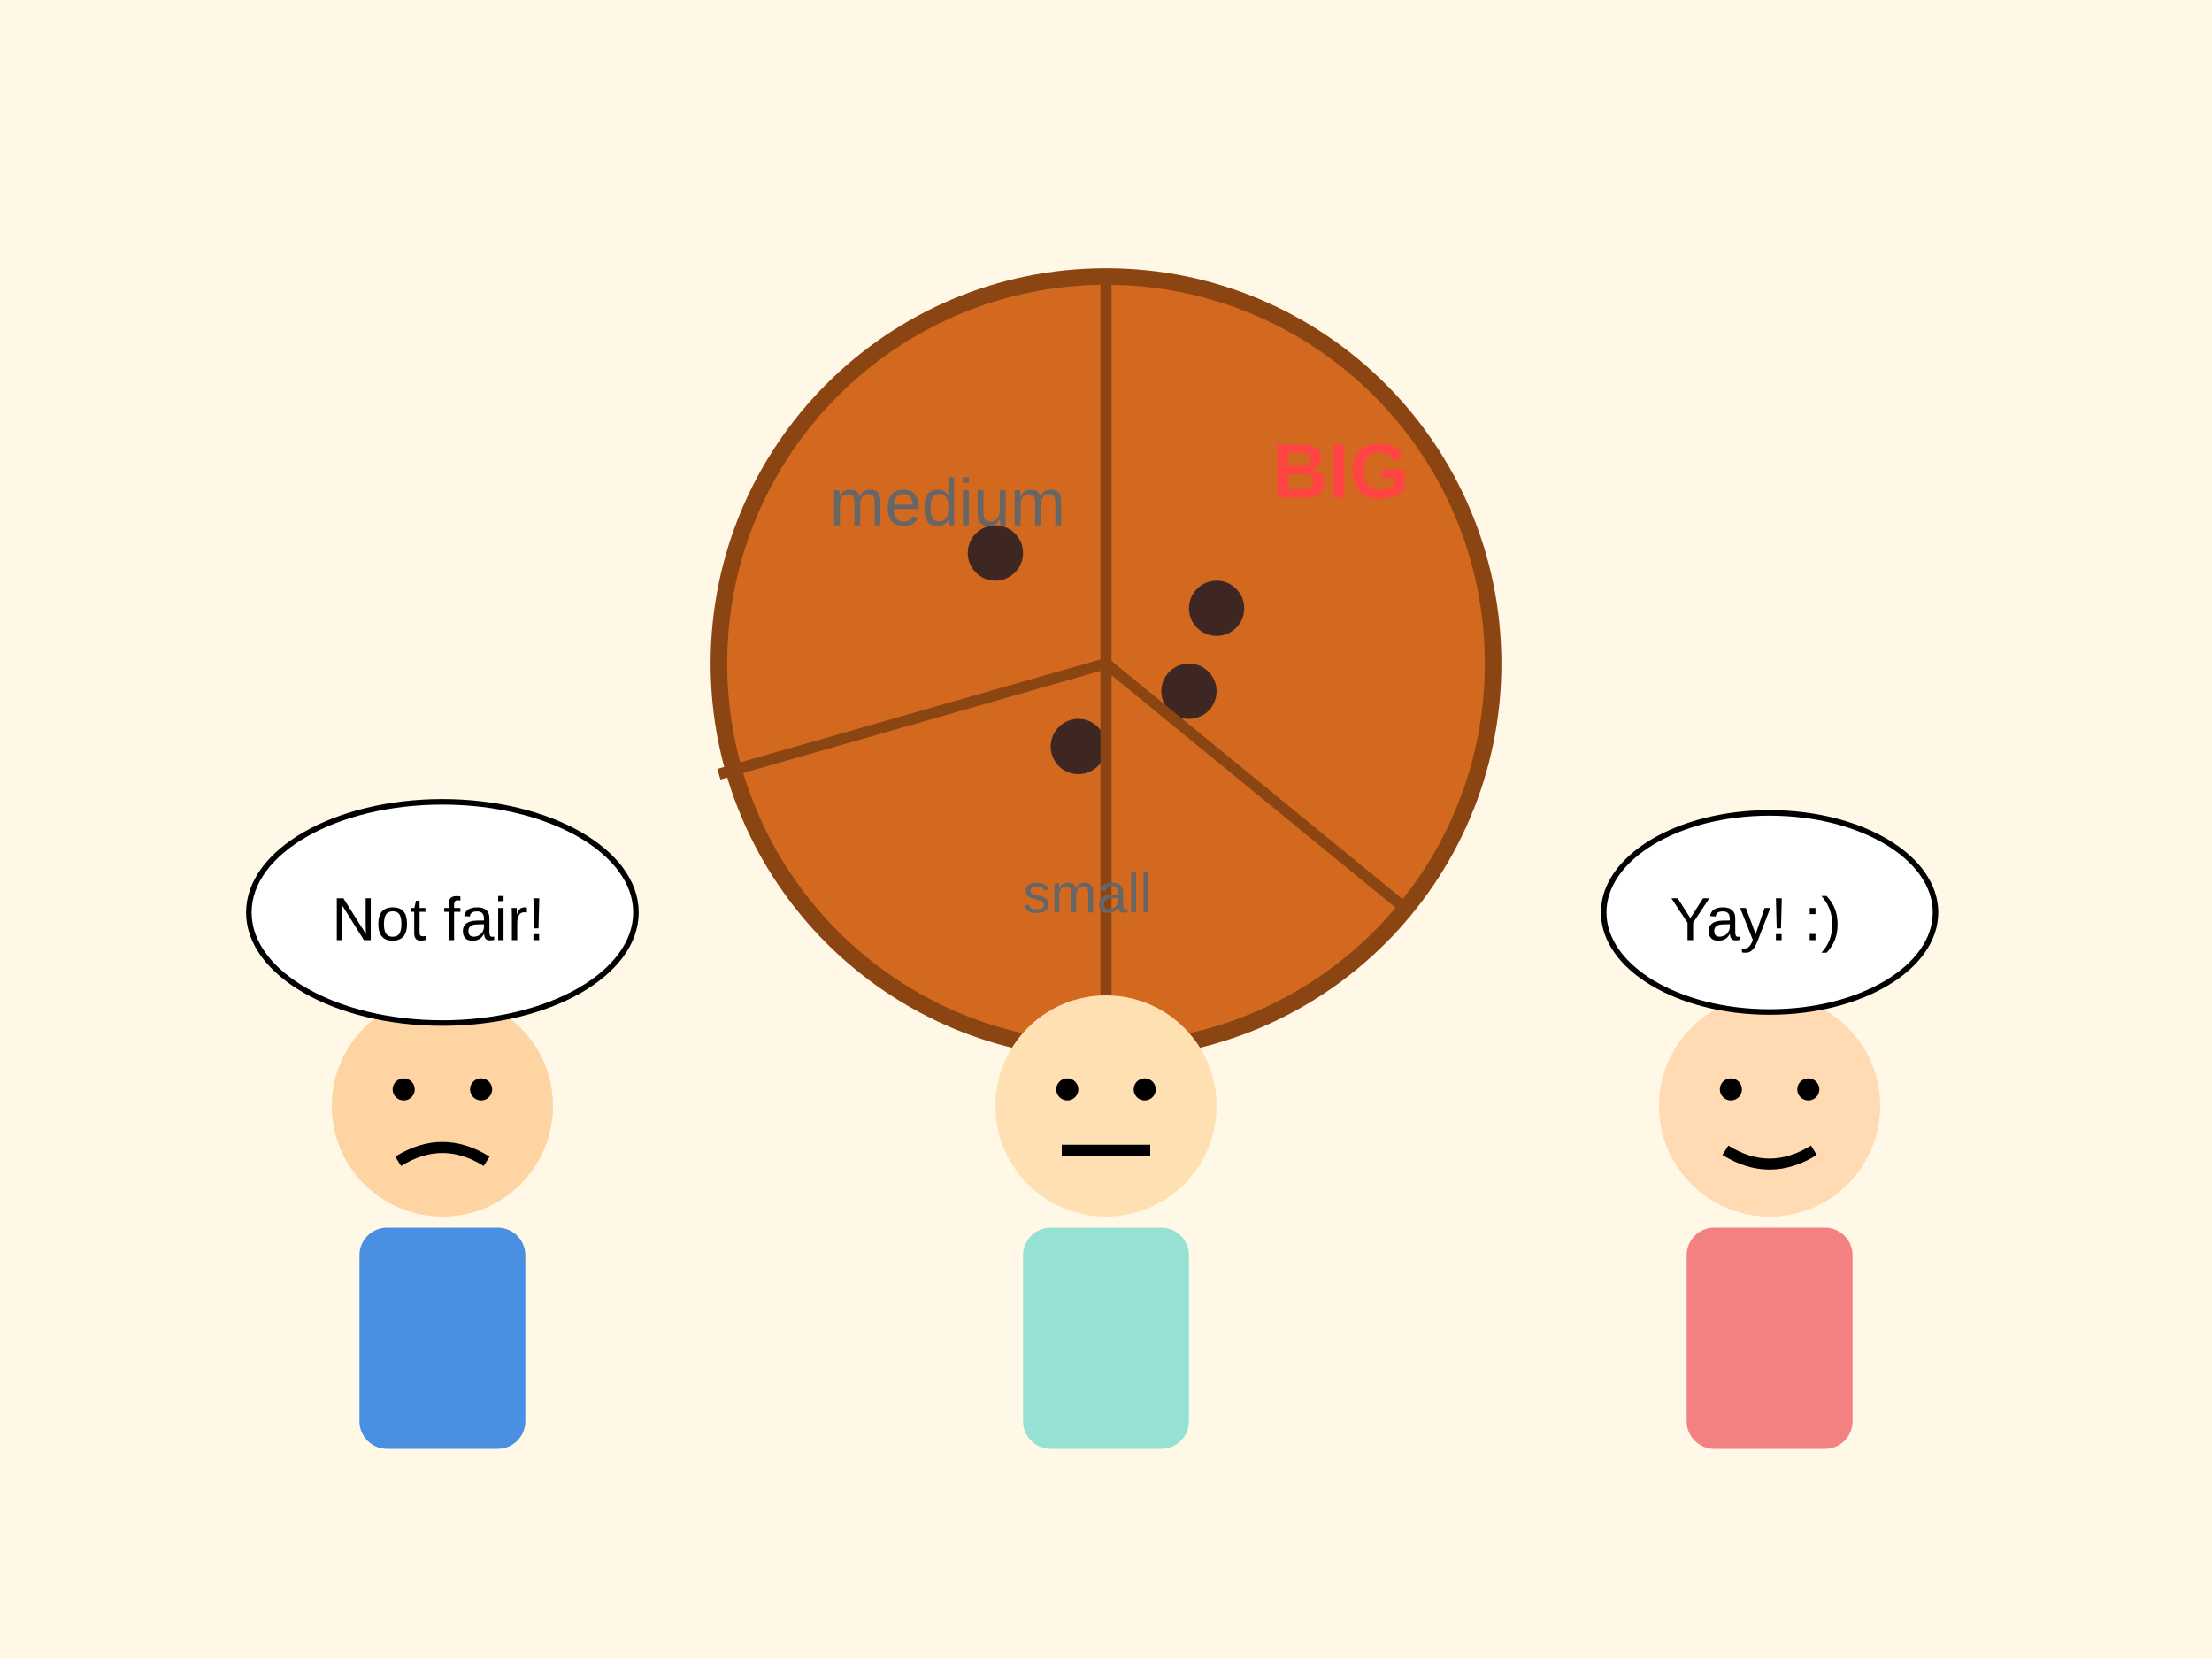
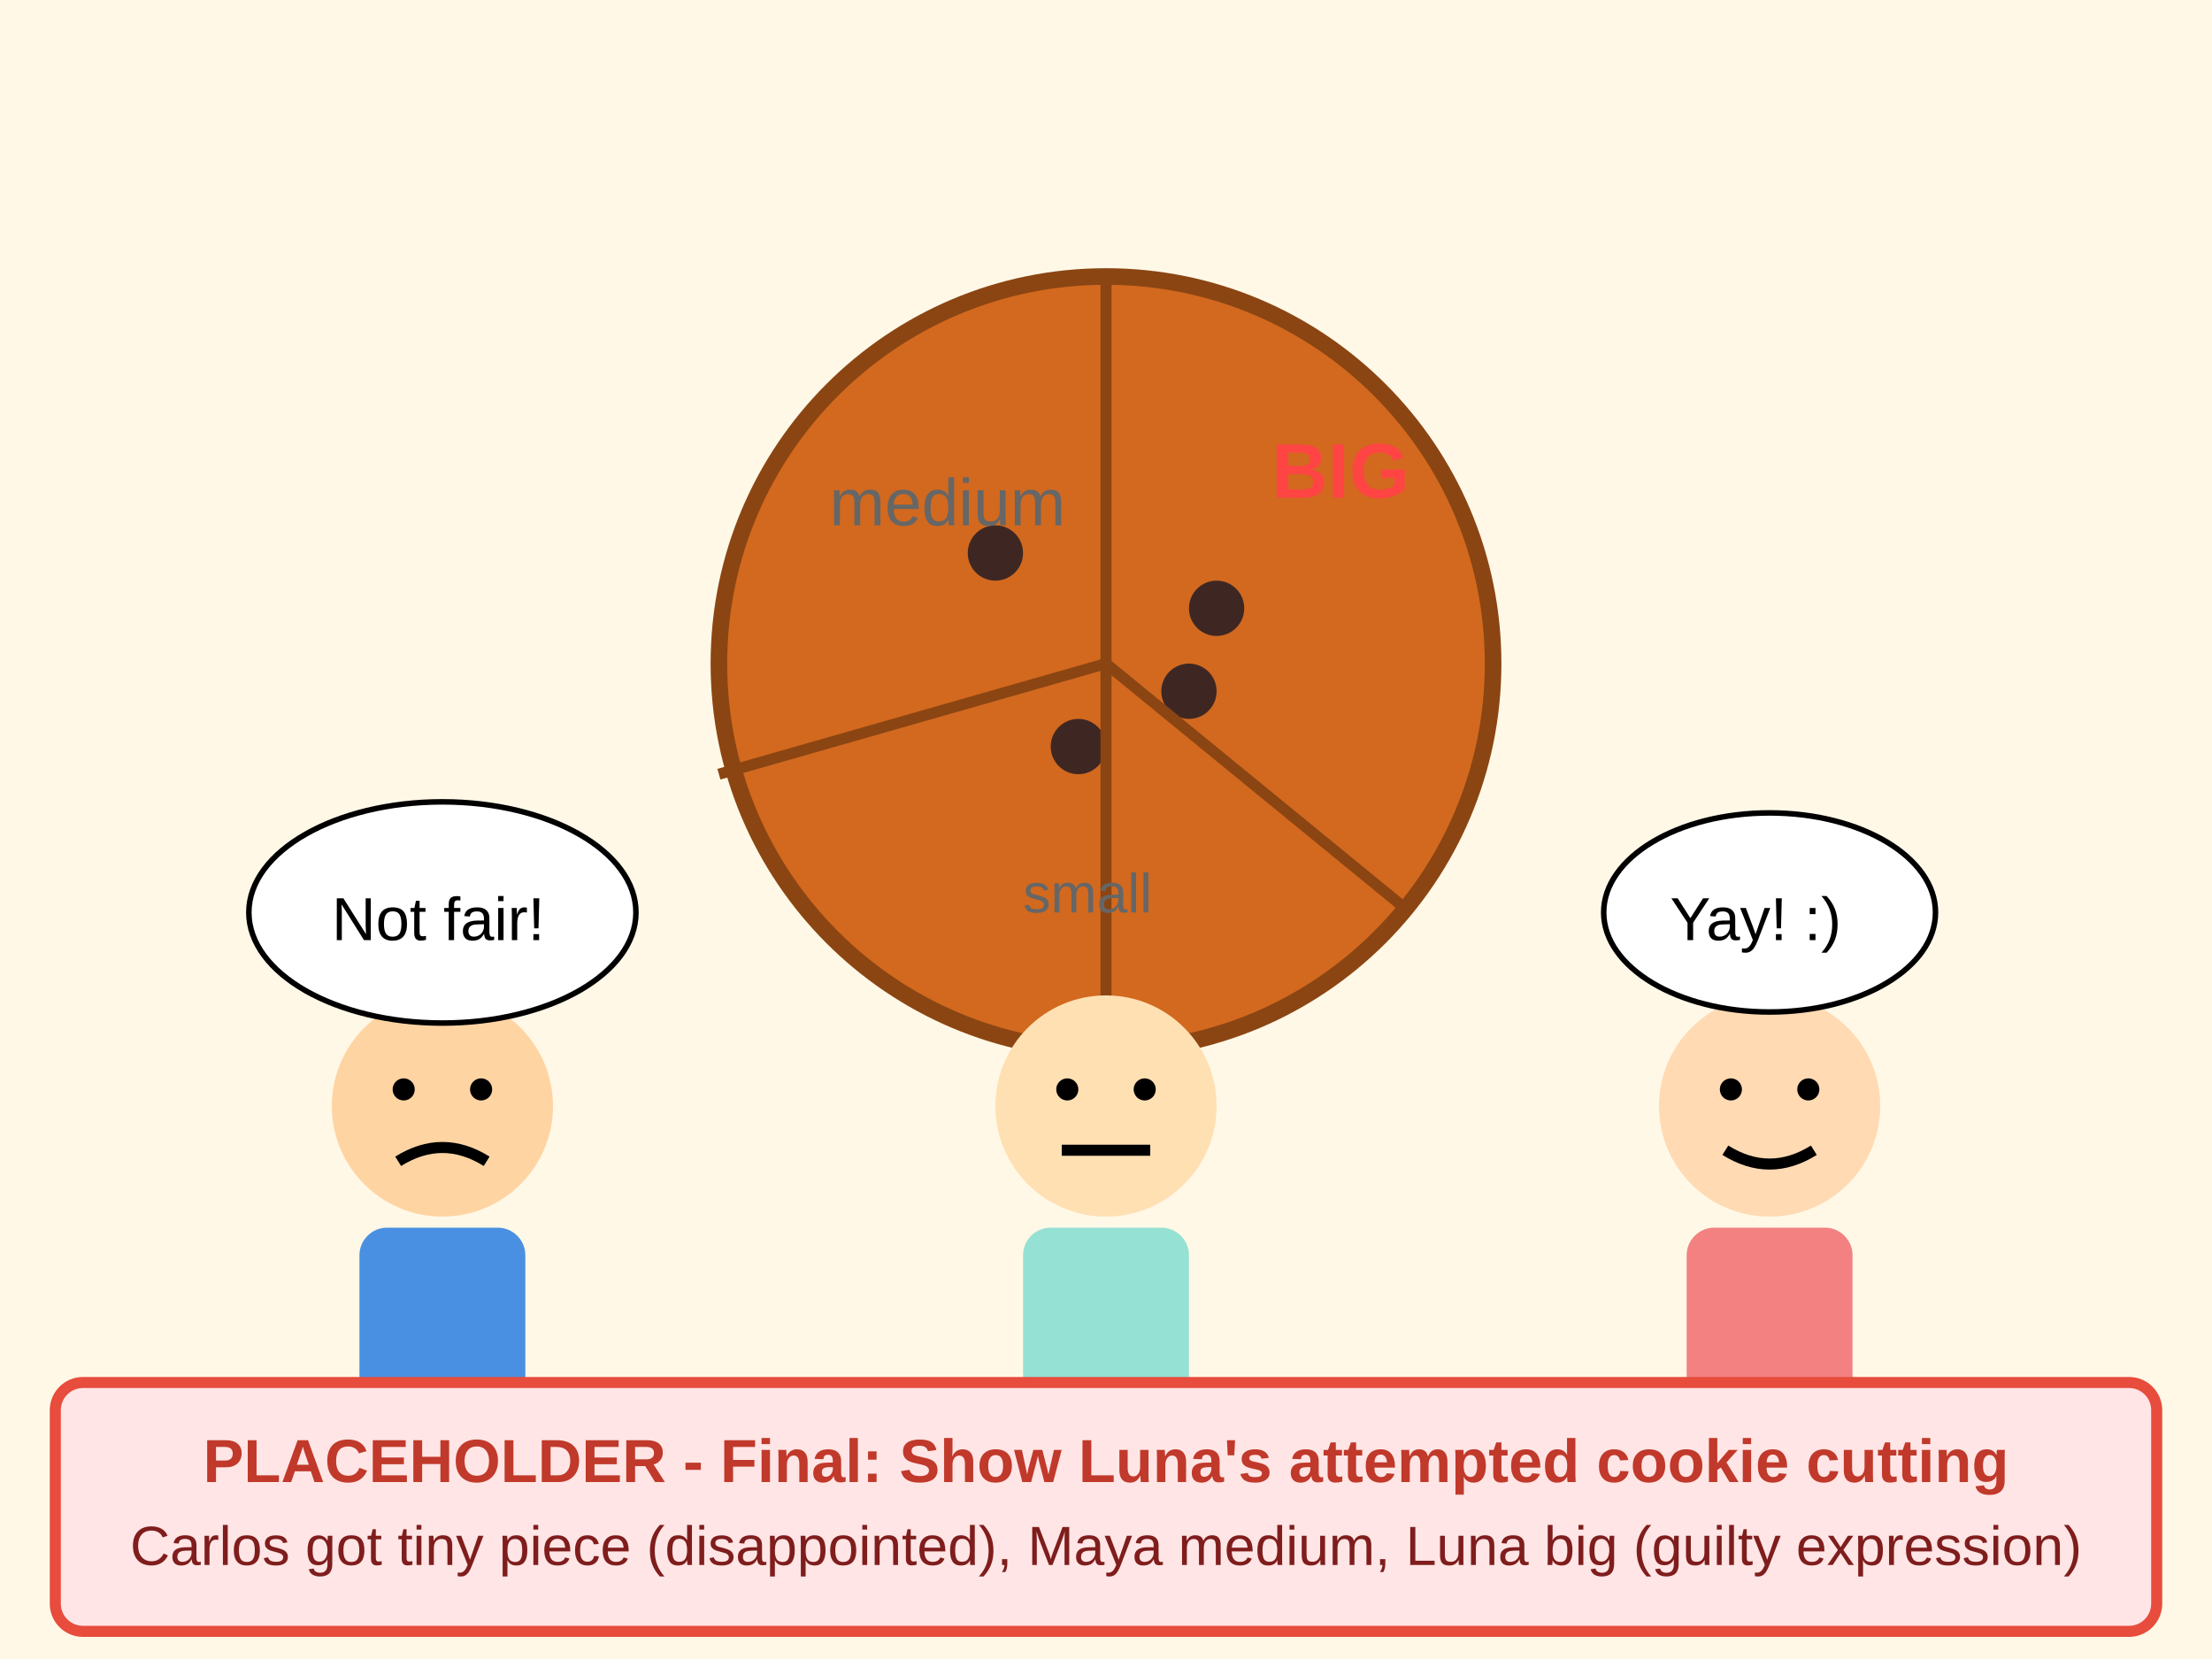
<svg xmlns="http://www.w3.org/2000/svg" viewBox="0 0 400 300" width="400" height="300">
  <rect width="400" height="300" fill="#FFF8E7" />
  <g id="cookie">
    <circle cx="200" cy="120" r="70" fill="#D2691E" stroke="#8B4513" stroke-width="3" />
    <circle cx="180" cy="100" r="5" fill="#3E2723" />
    <circle cx="220" cy="110" r="5" fill="#3E2723" />
    <circle cx="195" cy="135" r="5" fill="#3E2723" />
    <circle cx="215" cy="125" r="5" fill="#3E2723" />
    <line x1="200" y1="50" x2="200" y2="190" stroke="#8B4513" stroke-width="2" />
    <line x1="200" y1="120" x2="255" y2="165" stroke="#8B4513" stroke-width="2" />
    <line x1="200" y1="120" x2="130" y2="140" stroke="#8B4513" stroke-width="2" />
    <text x="230" y="90" font-family="Arial" font-size="14" fill="#FF4444" font-weight="bold">BIG</text>
    <text x="150" y="95" font-family="Arial" font-size="12" fill="#666">medium</text>
    <text x="185" y="165" font-family="Arial" font-size="10" fill="#666">small</text>
  </g>
  <g id="kid1" transform="translate(80, 200)">
    <circle cx="0" cy="0" r="20" fill="#FFD4A3" />
    <circle cx="-7" cy="-3" r="2" fill="#000" />
    <circle cx="7" cy="-3" r="2" fill="#000" />
    <path d="M -8,10 Q 0,5 8,10" stroke="#000" stroke-width="2" fill="none" />
    <rect x="-15" y="22" width="30" height="40" fill="#4A90E2" rx="5" />
    <ellipse cx="0" cy="-35" rx="35" ry="20" fill="#FFF" stroke="#000" stroke-width="1" />
    <text x="-20" y="-30" font-family="Arial" font-size="11" fill="#000">Not fair!</text>
  </g>
  <g id="kid2" transform="translate(200, 200)">
    <circle cx="0" cy="0" r="20" fill="#FFE0B3" />
    <circle cx="-7" cy="-3" r="2" fill="#000" />
    <circle cx="7" cy="-3" r="2" fill="#000" />
    <line x1="-8" y1="8" x2="8" y2="8" stroke="#000" stroke-width="2" />
    <rect x="-15" y="22" width="30" height="40" fill="#95E1D3" rx="5" />
  </g>
  <g id="kid3" transform="translate(320, 200)">
    <circle cx="0" cy="0" r="20" fill="#FFDAB3" />
    <circle cx="-7" cy="-3" r="2" fill="#000" />
    <circle cx="7" cy="-3" r="2" fill="#000" />
    <path d="M -8,8 Q 0,13 8,8" stroke="#000" stroke-width="2" fill="none" />
    <rect x="-15" y="22" width="30" height="40" fill="#F38181" rx="5" />
    <ellipse cx="0" cy="-35" rx="30" ry="18" fill="#FFF" stroke="#000" stroke-width="1" />
    <text x="-18" y="-30" font-family="Arial" font-size="11" fill="#000">Yay! :)</text>
  </g>
+   <rect x="10" y="250" width="380" height="45" fill="#FFE5E5" stroke="#E74C3C" stroke-width="2" rx="5" />
+   <text x="200" y="268" font-family="Arial" font-size="11" font-weight="bold" text-anchor="middle" fill="#C0392B">
+     PLACEHOLDER - Final: Show Luna's attempted cookie cutting
+   </text>
+   <text x="200" y="283" font-family="Arial" font-size="10" text-anchor="middle" fill="#7F1D1D">
+     Carlos got tiny piece (disappointed), Maya medium, Luna big (guilty expression)
+   </text>
</svg>
